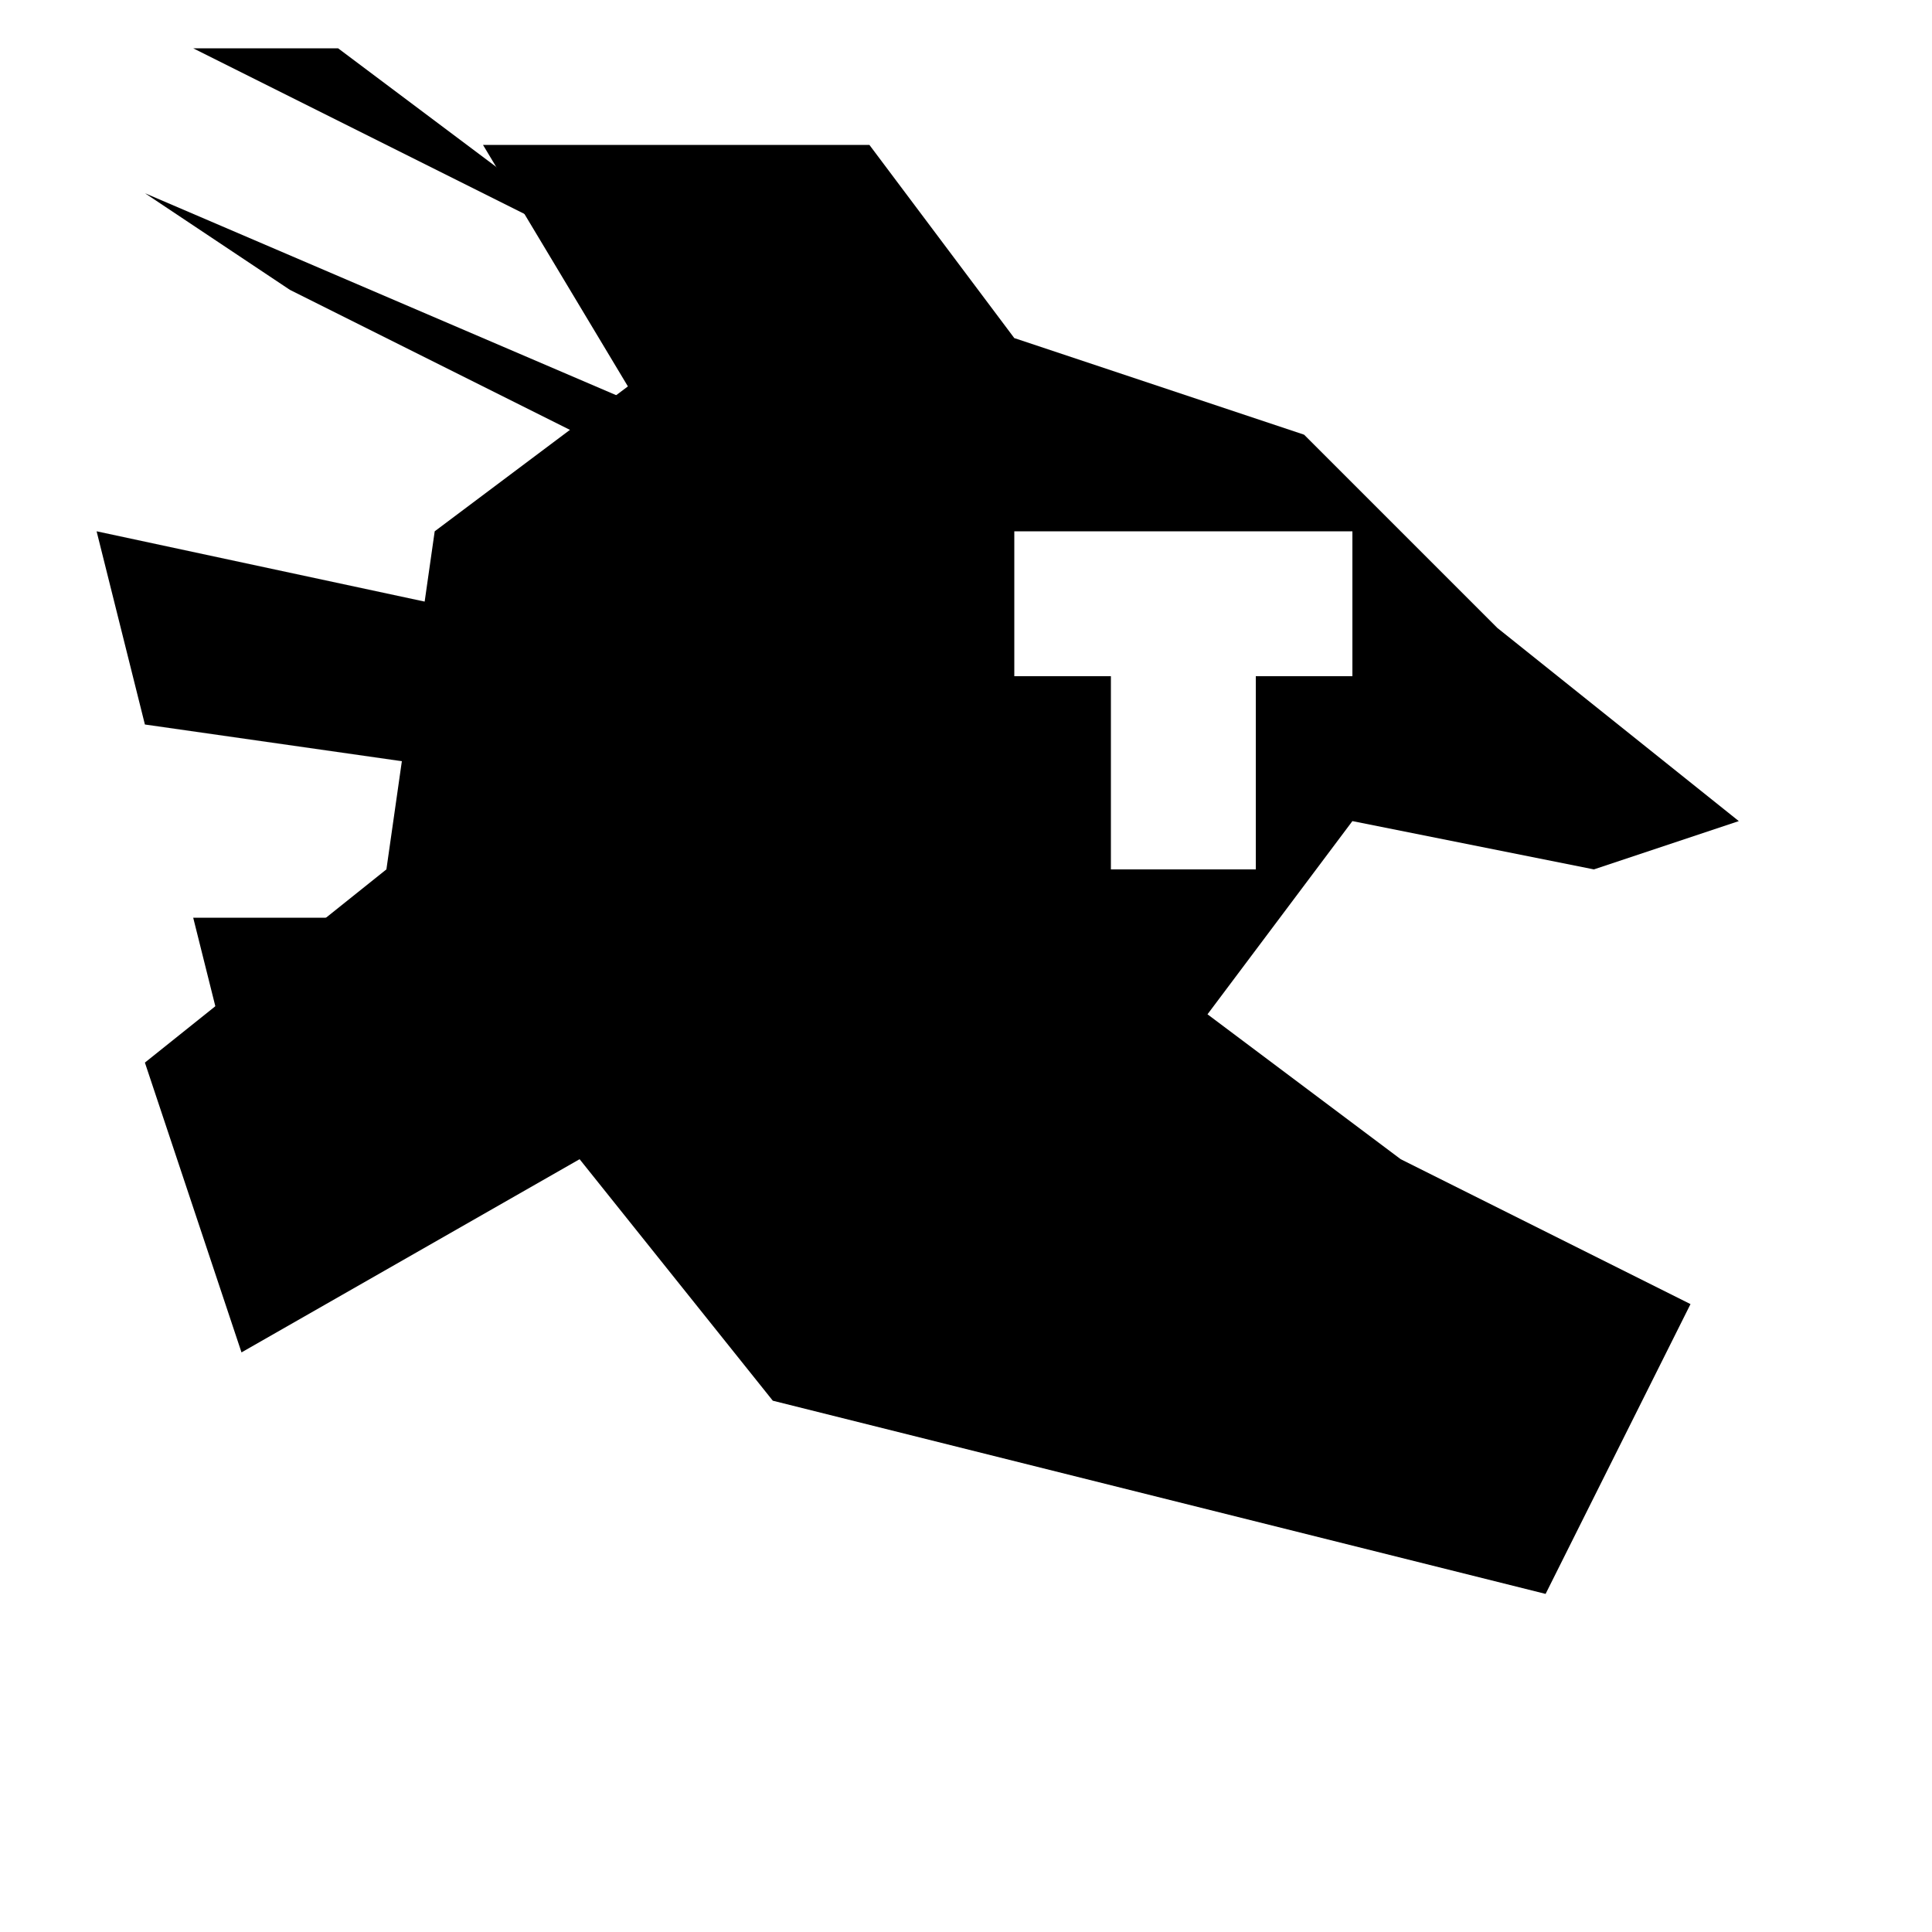
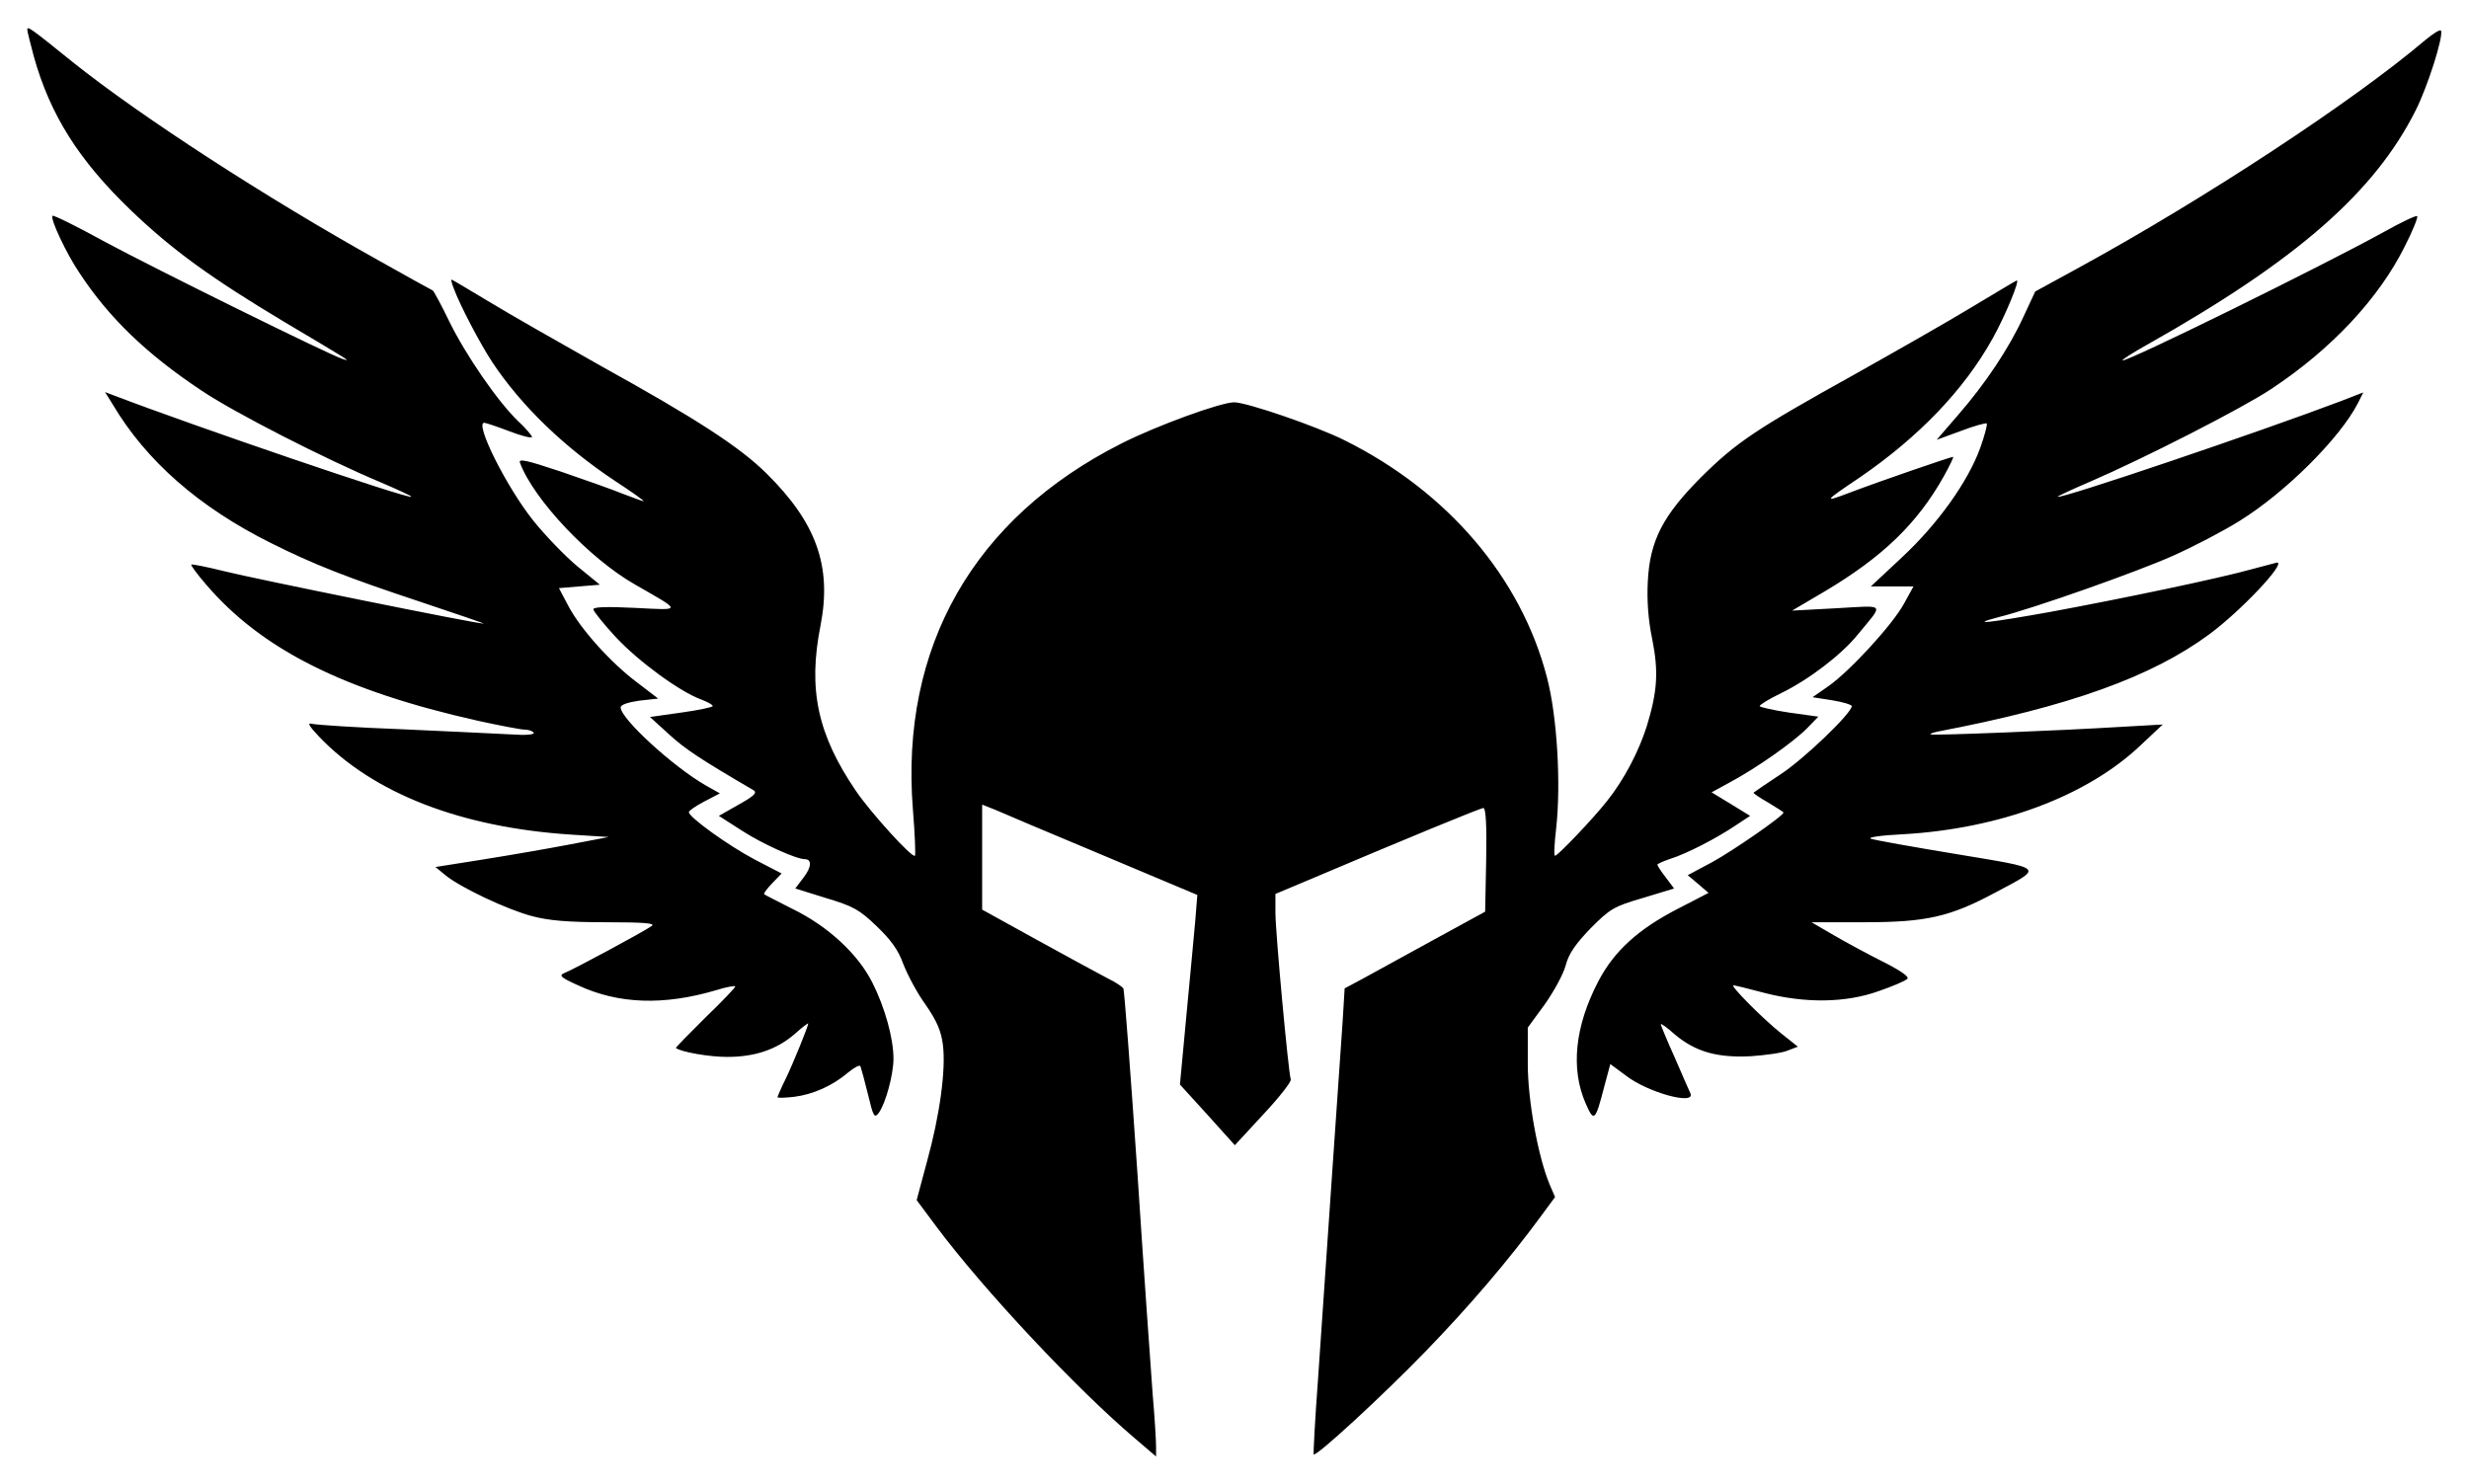
- <svg xmlns="http://www.w3.org/2000/svg" viewBox="0 0 80 80" fill="currentColor" role="img" aria-label="Winged charioteer helmet">
-   <path d="M28 12L8 2L14 2L30 14Z" />
-   <path d="M34 20L6 8L12 12L36 24Z" />
-   <path d="M32 28L4 22L6 30L34 34Z" />
-   <path d="M30 38L8 38L10 46L32 44Z" />
-   <path fill-rule="evenodd" d="M72 34L62 26L54 18L42 14L36 6L20 6L26 16L18 22L16 36L6 44L10 56L24 48L32 58L64 66L70 54L58 48L50 42L56 34L66 36ZM42 22H56V28H52V36H46V28H42Z" />
+ <svg xmlns="http://www.w3.org/2000/svg" viewBox="0 0 724 435" fill="currentColor" role="img" aria-label="Winged charioteer helmet">
+   <path fill-rule="nonzero" d="M8 8.7C8 9.2 8.9 12.7 9.9 16.5C14.7 33.7 23.1 47 38.4 61.7C50.5 73.3 61.8 81.5 83.5 94.5C103 106.1 103.1 106.1 100.5 105.3C96.4 104 45.4 78.8 30.9 71C22.7 66.5 15.7 63 15.4 63.3C14.6 64 19.5 74.5 23.4 80.2C32.1 93.4 43.1 103.9 59 114.5C68.8 121.1 95.7 134.8 111.7 141.5C116.8 143.7 120.8 145.5 120.6 145.7C119.9 146.5 56.7 124.9 33.7 116.1L30.8 115L33.1 118.7C42.9 135.2 58.4 148.8 79.5 159.3C92.1 165.6 101.5 169.3 123.5 176.6C134 180.1 142.2 182.9 141.8 182.9C140.4 183.1 74.8 169.8 66 167.6C60.8 166.3 56.3 165.4 56.1 165.6C55.9 165.8 57.8 168.4 60.4 171.4C76.7 190.5 100.9 202.6 140.1 211.4C146.5 212.8 152.7 214 153.8 214C155 214 156.1 214.4 156.5 214.9C156.8 215.5 154.1 215.7 149.8 215.4C145.8 215.2 131.5 214.5 118 213.9C104.5 213.4 92.6 212.6 91.5 212.3C90 211.9 90.6 212.9 93.5 216C109.3 232.6 135 242.7 167.5 244.8L178.5 245.5L167 247.7C160.7 248.9 149.2 250.9 141.6 252.1L127.7 254.3L130.6 256.7C135 260.3 148.7 266.8 156 268.7C160.8 270 166.5 270.5 177.6 270.5C189 270.5 192.3 270.8 191.1 271.6C188.9 273.2 167.9 284.5 165.5 285.4C163.8 286.1 164.4 286.7 169.5 289C181.3 294.5 194.6 295 210.1 290.4C212.9 289.5 215.4 289.1 215.6 289.3C215.8 289.5 211.9 293.6 206.9 298.4C202 303.3 198 307.3 198.2 307.4C199.9 308.6 208 310 213.2 310C221.3 310 227.6 307.9 232.9 303.4C235.1 301.4 237 300 237 300.2C237 301 232.7 311.6 230.5 316.2C229.1 319 228 321.6 228 321.8C228 322.1 230.2 322 232.9 321.7C238.4 321 244.1 318.5 248.8 314.5C250.5 313.1 252 312.3 252.3 312.7C252.5 313.2 253.5 316.8 254.5 320.9C256.1 327.6 256.4 328.1 257.7 326.4C259.7 323.6 262 315.2 262 310.5C262 304.6 259.5 295.5 255.8 288.2C251.6 279.8 242.7 271.6 232.4 266.6C228.1 264.4 224.3 262.5 224.1 262.3C223.8 262.1 224.9 260.7 226.4 259.1L229.2 256.2L221.3 252.1C213.7 248.1 202 239.7 202 238.2C202 237.8 204 236.4 206.5 235.1L211.1 232.7L207 230.4C197.4 224.9 182 210.8 182 207.5C182 206.7 184.1 206 187.5 205.5L193 204.9L187 200.3C179.3 194.6 170.3 184.6 166.7 177.8L163.9 172.5L169.9 172L175.9 171.5L169.3 166.1C165.7 163.1 159.8 157 156.3 152.6C148.5 142.8 139.1 124 142 124C142.4 124 145.7 125.1 149.4 126.5C153 127.9 156 128.6 156 128.2C156 127.8 154.2 125.6 151.9 123.5C145.8 117.6 136.5 104 131.7 94.2C129.4 89.4 127.2 85.4 126.9 85.2C126.6 85.1 119.6 81.2 111.4 76.6C78 58 41.2 34.1 21.3 18.2C8.7 8 8 7.6 8 8.7ZM711 11.9C690 29.7 646.7 58.2 609.6 78.5L596.8 85.5L593.4 92.8C589.1 102.2 582.2 112.5 574.2 121.7L567.9 129L575 126.4C578.9 124.9 582.3 124 582.6 124.2C582.8 124.5 582 127.7 580.7 131.3C577.1 141.3 568.2 153.7 557.8 163.4L548.6 172L554.9 172L561.1 172L558.3 177.1C554.9 183.3 542.4 196.9 536.1 201.3L531.5 204.5L537.3 205.4C540.4 205.9 543 206.7 543 207.1C543 209.2 528.8 222.8 522 227.2C517.9 229.9 514.4 232.3 514.2 232.5C514 232.6 516 234 518.5 235.4C521 236.9 523 238.2 523 238.3C523 239.3 508.2 249.5 502.2 252.8L494.9 256.7L498 259.3L501 261.9L491.9 266.6C480.3 272.6 473.3 279 468.7 287.8C461.8 301 460.5 313.5 465 323.7C467.4 329.2 467.8 328.9 470.4 318.8L472.2 312.1L476.8 315.5C483.1 320.4 497.2 324.3 495.7 320.7C495.4 320.1 493.3 315.3 491.1 310.2C488.8 305.1 487 300.7 487 300.4C487 300.1 488.9 301.4 491.1 303.4C497.2 308.5 503.5 310.3 513.4 309.8C517.8 309.5 522.8 308.8 524.3 308.1L527.2 307L522.3 303.1C516.8 298.7 507.2 289 508.3 289C508.7 289 512.8 290 517.3 291.2C529.2 294.3 541.2 294.2 550.9 290.7C555 289.3 558.7 287.7 559.3 287.1C559.9 286.5 557.5 284.8 552.4 282.2C548 280 541.5 276.5 537.9 274.4L531.2 270.5L546.9 270.5C564.8 270.5 571.8 268.9 584.9 261.9C599.3 254.2 600 254.9 573.6 250.5C560.9 248.4 549.6 246.4 548.6 246C547.5 245.6 551.7 245 557.9 244.7C586.4 243.1 612 233.5 627.7 218.6L634.2 212.5L621.9 213.2C603.8 214.3 566.6 215.8 566.1 215.4C565.9 215.2 566.8 214.9 568.1 214.6C606.9 207.2 631 198.5 647.9 186C657.1 179.2 670.5 165 667.7 165C667.6 165 664.3 165.9 660.5 166.9C650.5 169.7 622.7 175.5 601.1 179.5C583.2 182.7 577 183.4 586.1 181C596.2 178.5 626.7 167.7 637 163.1C643.1 160.4 651.9 155.8 656.7 152.8C670.1 144.5 686.1 128.6 691.4 118.3L693 115.1L686.3 117.7C663.1 126.5 604.1 146.5 603.4 145.7C603.2 145.6 607.7 143.5 613.3 141.1C628.8 134.4 657.6 119.7 666 114.1C683.7 102.4 697.6 87.5 705.2 72.2C707.5 67.7 709.1 63.7 708.8 63.4C708.5 63.1 704.1 65.2 699.1 68C681.2 77.9 623.1 106.5 622.4 105.7C622.2 105.5 625.5 103.4 629.8 101C673.6 76.3 696.3 56.4 708.4 32.3C711.9 25.3 716.5 10.9 715.8 9C715.6 8.5 713.5 9.8 711 11.9ZM133.1 84.7C134.9 89.6 140.9 101 144.4 106.3C153 119.2 165.5 131.2 180.4 141.1C185.3 144.3 189.1 147 188.7 147C188.4 147 185.7 146 182.8 144.9C179.9 143.7 171.7 140.8 164.7 138.4C154.2 134.9 151.9 134.4 152.5 135.8C156.5 146.5 172.9 163.9 186.3 171.5C200.1 179.4 200.1 179 186.3 178.3C178.1 177.9 174 178 174 178.7C174 179.3 177 183 180.6 186.9C187.2 194 199.5 203 205.7 205.2C207.5 205.9 209 206.7 209 207.1C209 207.4 204.9 208.3 199.8 209L190.6 210.3L196.2 215.4C200.9 219.7 205.1 222.5 221 231.8C222.1 232.5 221.1 233.5 216.6 236L210.8 239.3L217.5 243.6C223.5 247.5 233.5 252 236 252C238.1 252 238 254.3 235.7 257.3L233.2 260.6L242.2 263.4C250.2 265.8 252 266.8 257 271.6C261.2 275.6 263.4 278.6 264.9 282.8C266.1 285.9 269 291.4 271.5 294.8C274.8 299.6 276 302.5 276.5 306.5C277.4 313.7 275.6 327.1 271.8 340.8L268.8 352L274.6 359.8C288.5 378.4 315.6 407.3 332.8 421.9L339 427.2L339 424.2C339 422.6 338.6 415.7 338 408.9C337.5 402.1 335.4 372.7 333.5 343.6C331.5 314.5 329.7 290.3 329.4 289.9C329.1 289.4 327 288 324.7 286.9C322.4 285.7 313.2 280.7 304.3 275.8L288 266.8L288 251.4L288 236L291.8 237.5C293.8 238.4 308 244.4 323.3 250.8L351.1 262.5L350.5 270C350.1 274.1 349 286.6 347.9 297.8L346 318.1L354.1 327L362.1 335.9L370.5 326.8C375.1 321.9 378.7 317.3 378.5 316.6C377.8 314.6 374 273.4 374 267.7L374 262.2L382.8 258.5C412.3 246 434.1 237 435 237C435.7 237 436 242.3 435.8 252.2L435.5 267.4L420.5 275.6C412.3 280.1 403 285.2 399.9 286.9L394.3 289.9L393.7 299.7C392.6 314.9 388.2 380 386.5 404.4C385.6 416.4 385.1 426.4 385.2 426.6C386 427.3 405.5 409.3 418 396.4C430.8 383.2 442.4 369.6 451.8 356.8L456 351.1L454.4 347.4C451 339.2 448 322.8 448 312L448 301.4L452.9 294.7C455.6 290.9 458.4 285.8 459.1 283.2C460 279.7 462 276.9 466.4 272.3C472.1 266.6 473.1 265.9 481.7 263.4L490.9 260.6L488.5 257.4C487.1 255.6 486 253.9 486 253.6C486 253.4 487.7 252.6 489.8 251.9C494.6 250.4 503.3 245.9 508.8 242.2L513.2 239.3L507.5 235.8L501.9 232.4L507.2 229.5C514.9 225.4 526 217.6 529.9 213.6L533.2 210.2L524.6 209C519.9 208.3 516 207.4 516 207.1C516 206.7 518.8 205 522.3 203.3C530.5 199.3 540 192 544.7 186.2C552.5 176.7 553.2 177.6 538.5 178.4L525.5 179.1L535 173.5C552 163.4 562.2 153.6 570 139.7C571.7 136.6 573 134 572.7 134C572 134 550.5 141.4 542.4 144.5C534.5 147.5 534.7 147.2 545.4 140C562.6 128.2 575.9 114.4 584.3 99.3C587.9 92.9 592.6 81.6 591.3 82.3C590.8 82.5 584.9 86.1 578 90.2C571.1 94.4 555.6 103.2 543.5 110C514.9 125.9 509.2 129.7 498.9 139.9C487.6 151.2 483.8 158.6 483.2 170.5C482.9 176 483.3 181.8 484.5 187.5C486.4 197.1 486 202.8 482.9 213C480.5 220.5 476.3 228.6 471.2 235C467.1 240.2 456.8 251 456 251C455.6 251 455.8 247.5 456.3 243.2C457.8 230 456.6 209.9 453.6 198.6C446 169.4 424.5 144.2 394.4 129.2C386.3 125.1 365.6 118 361.9 118C358 118 339.3 124.8 329 130C285.5 151.9 263.9 189.8 267.7 237.5C268.3 244.7 268.5 250.7 268.3 251C267.5 251.8 255.2 238.2 251 232C239.7 215.4 236.9 202.2 240.6 183.5C244 166.1 239.4 153.3 224.7 138.8C216.9 131.1 204.3 122.9 176.5 107.5C163.9 100.4 148.8 91.8 143.1 88.3C137.4 84.9 132.6 82 132.4 82C132.2 82 132.5 83.2 133.1 84.7Z" />
</svg>
